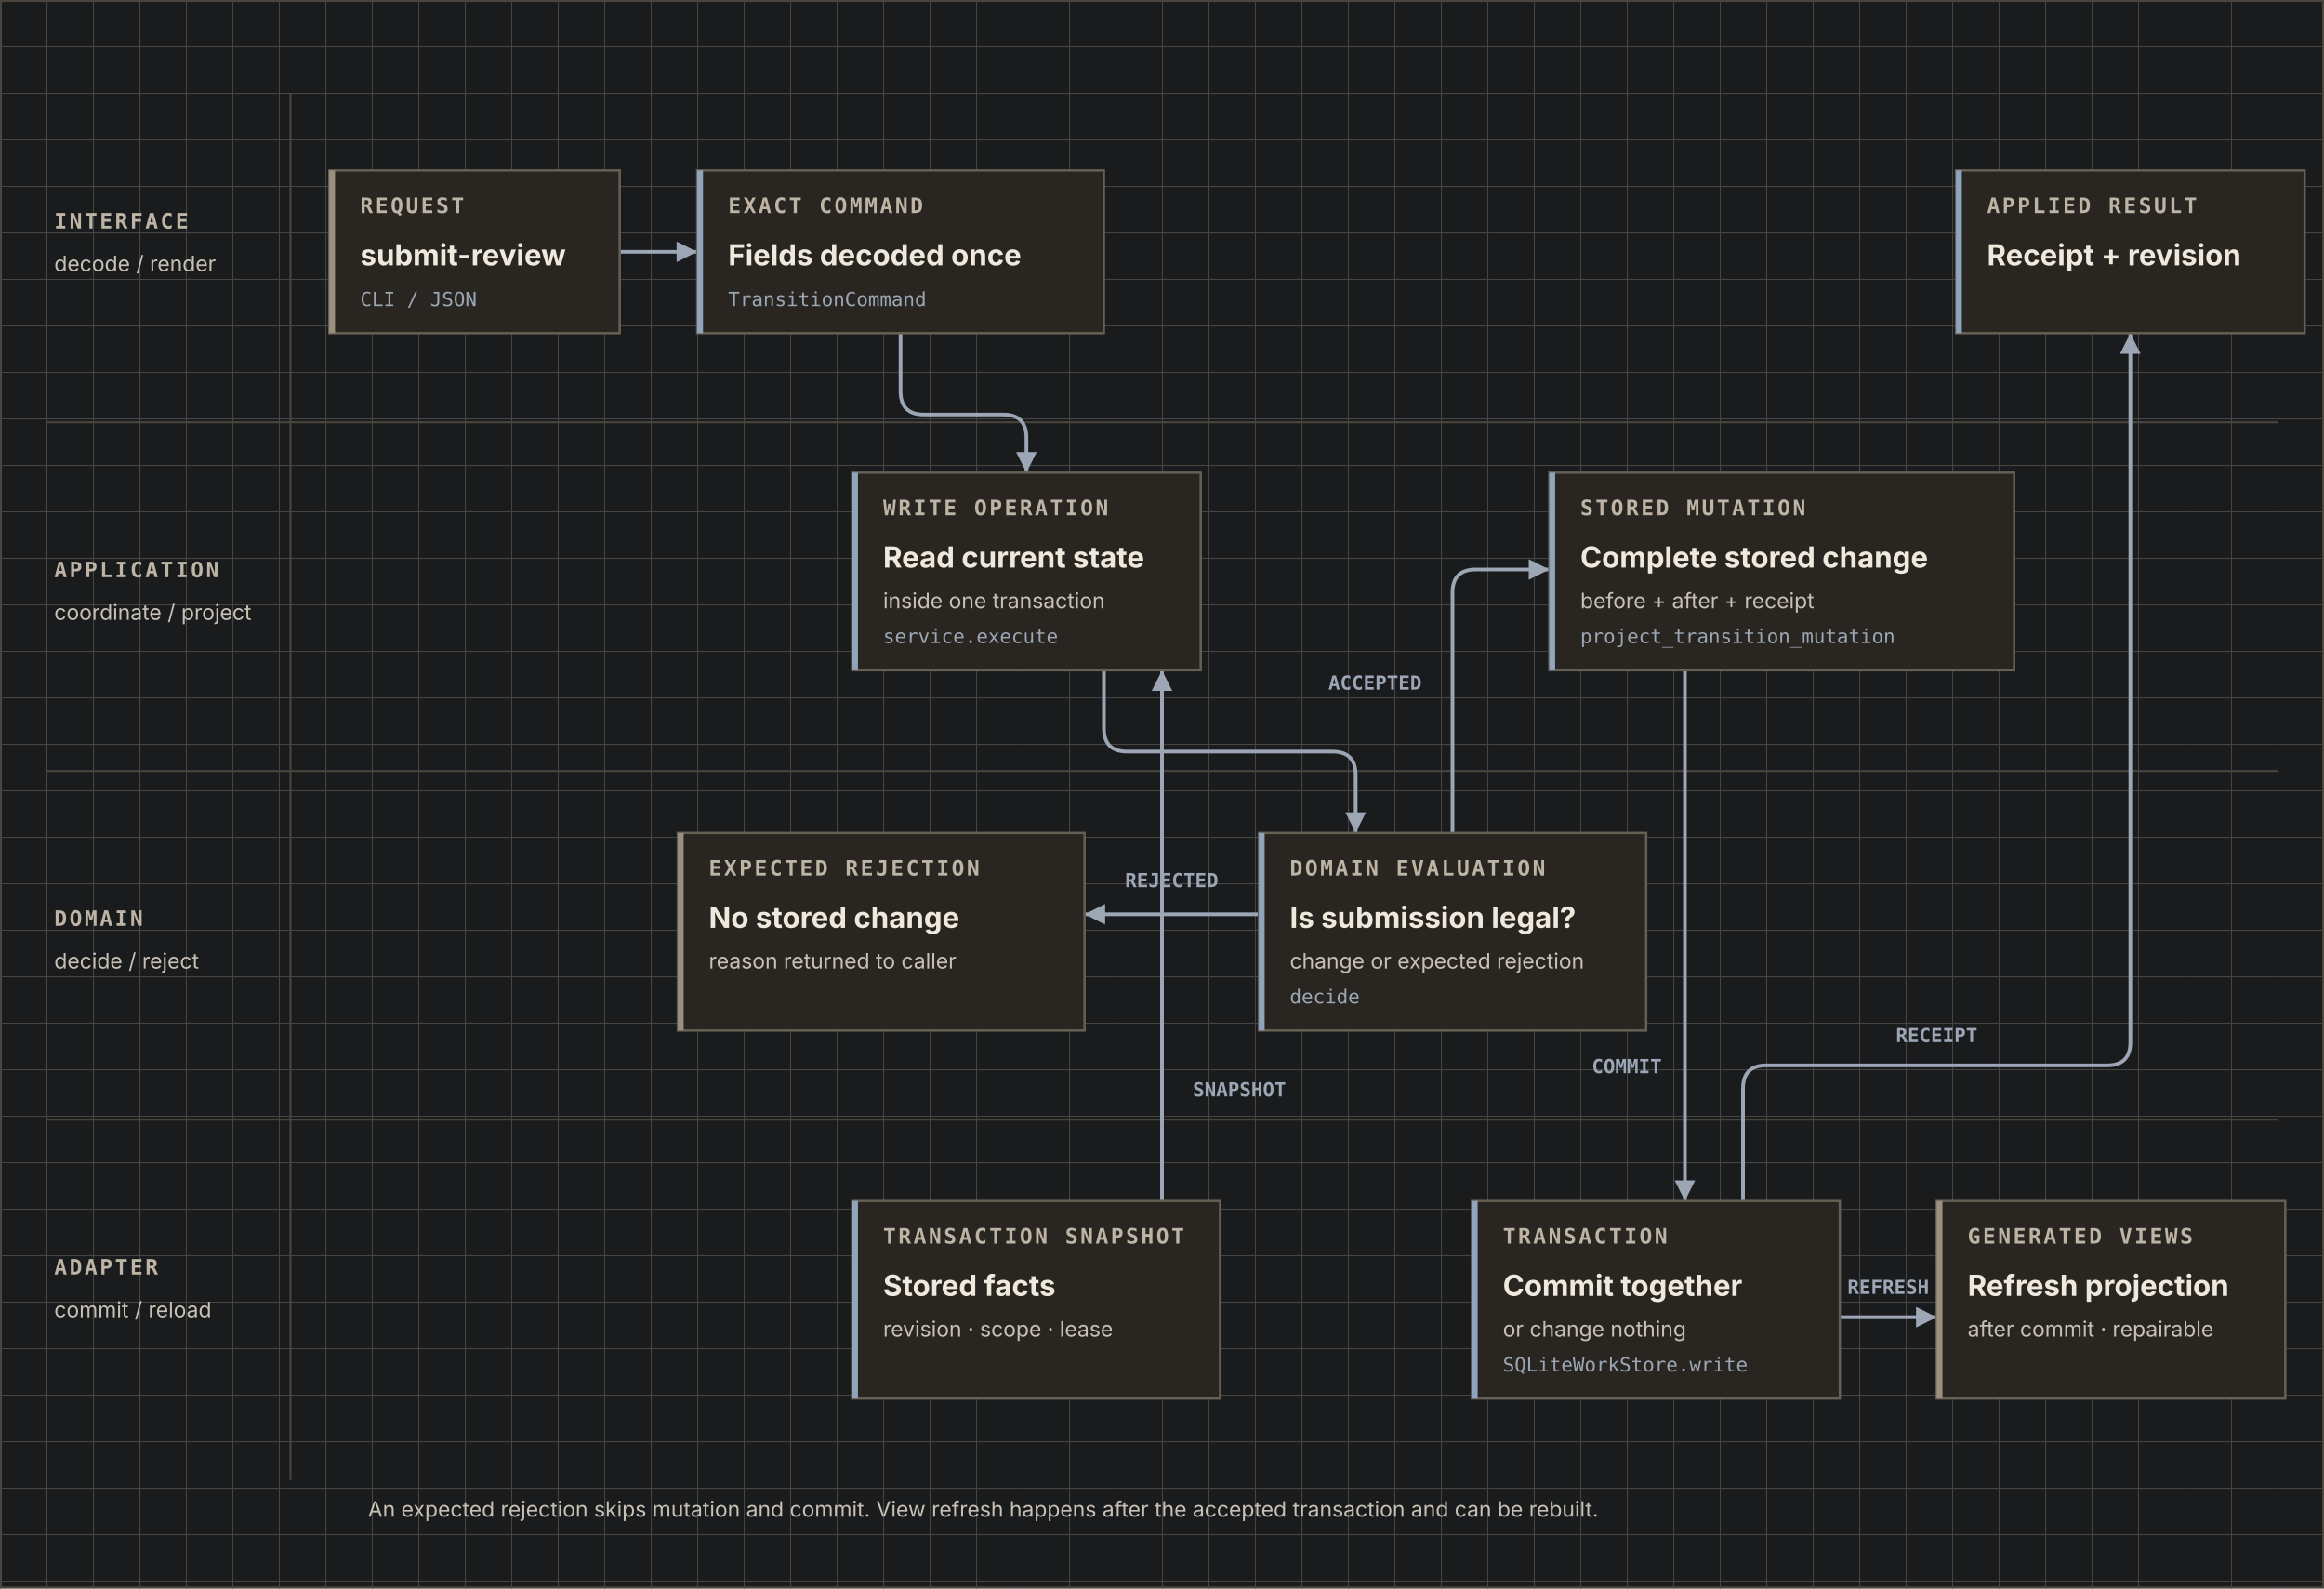
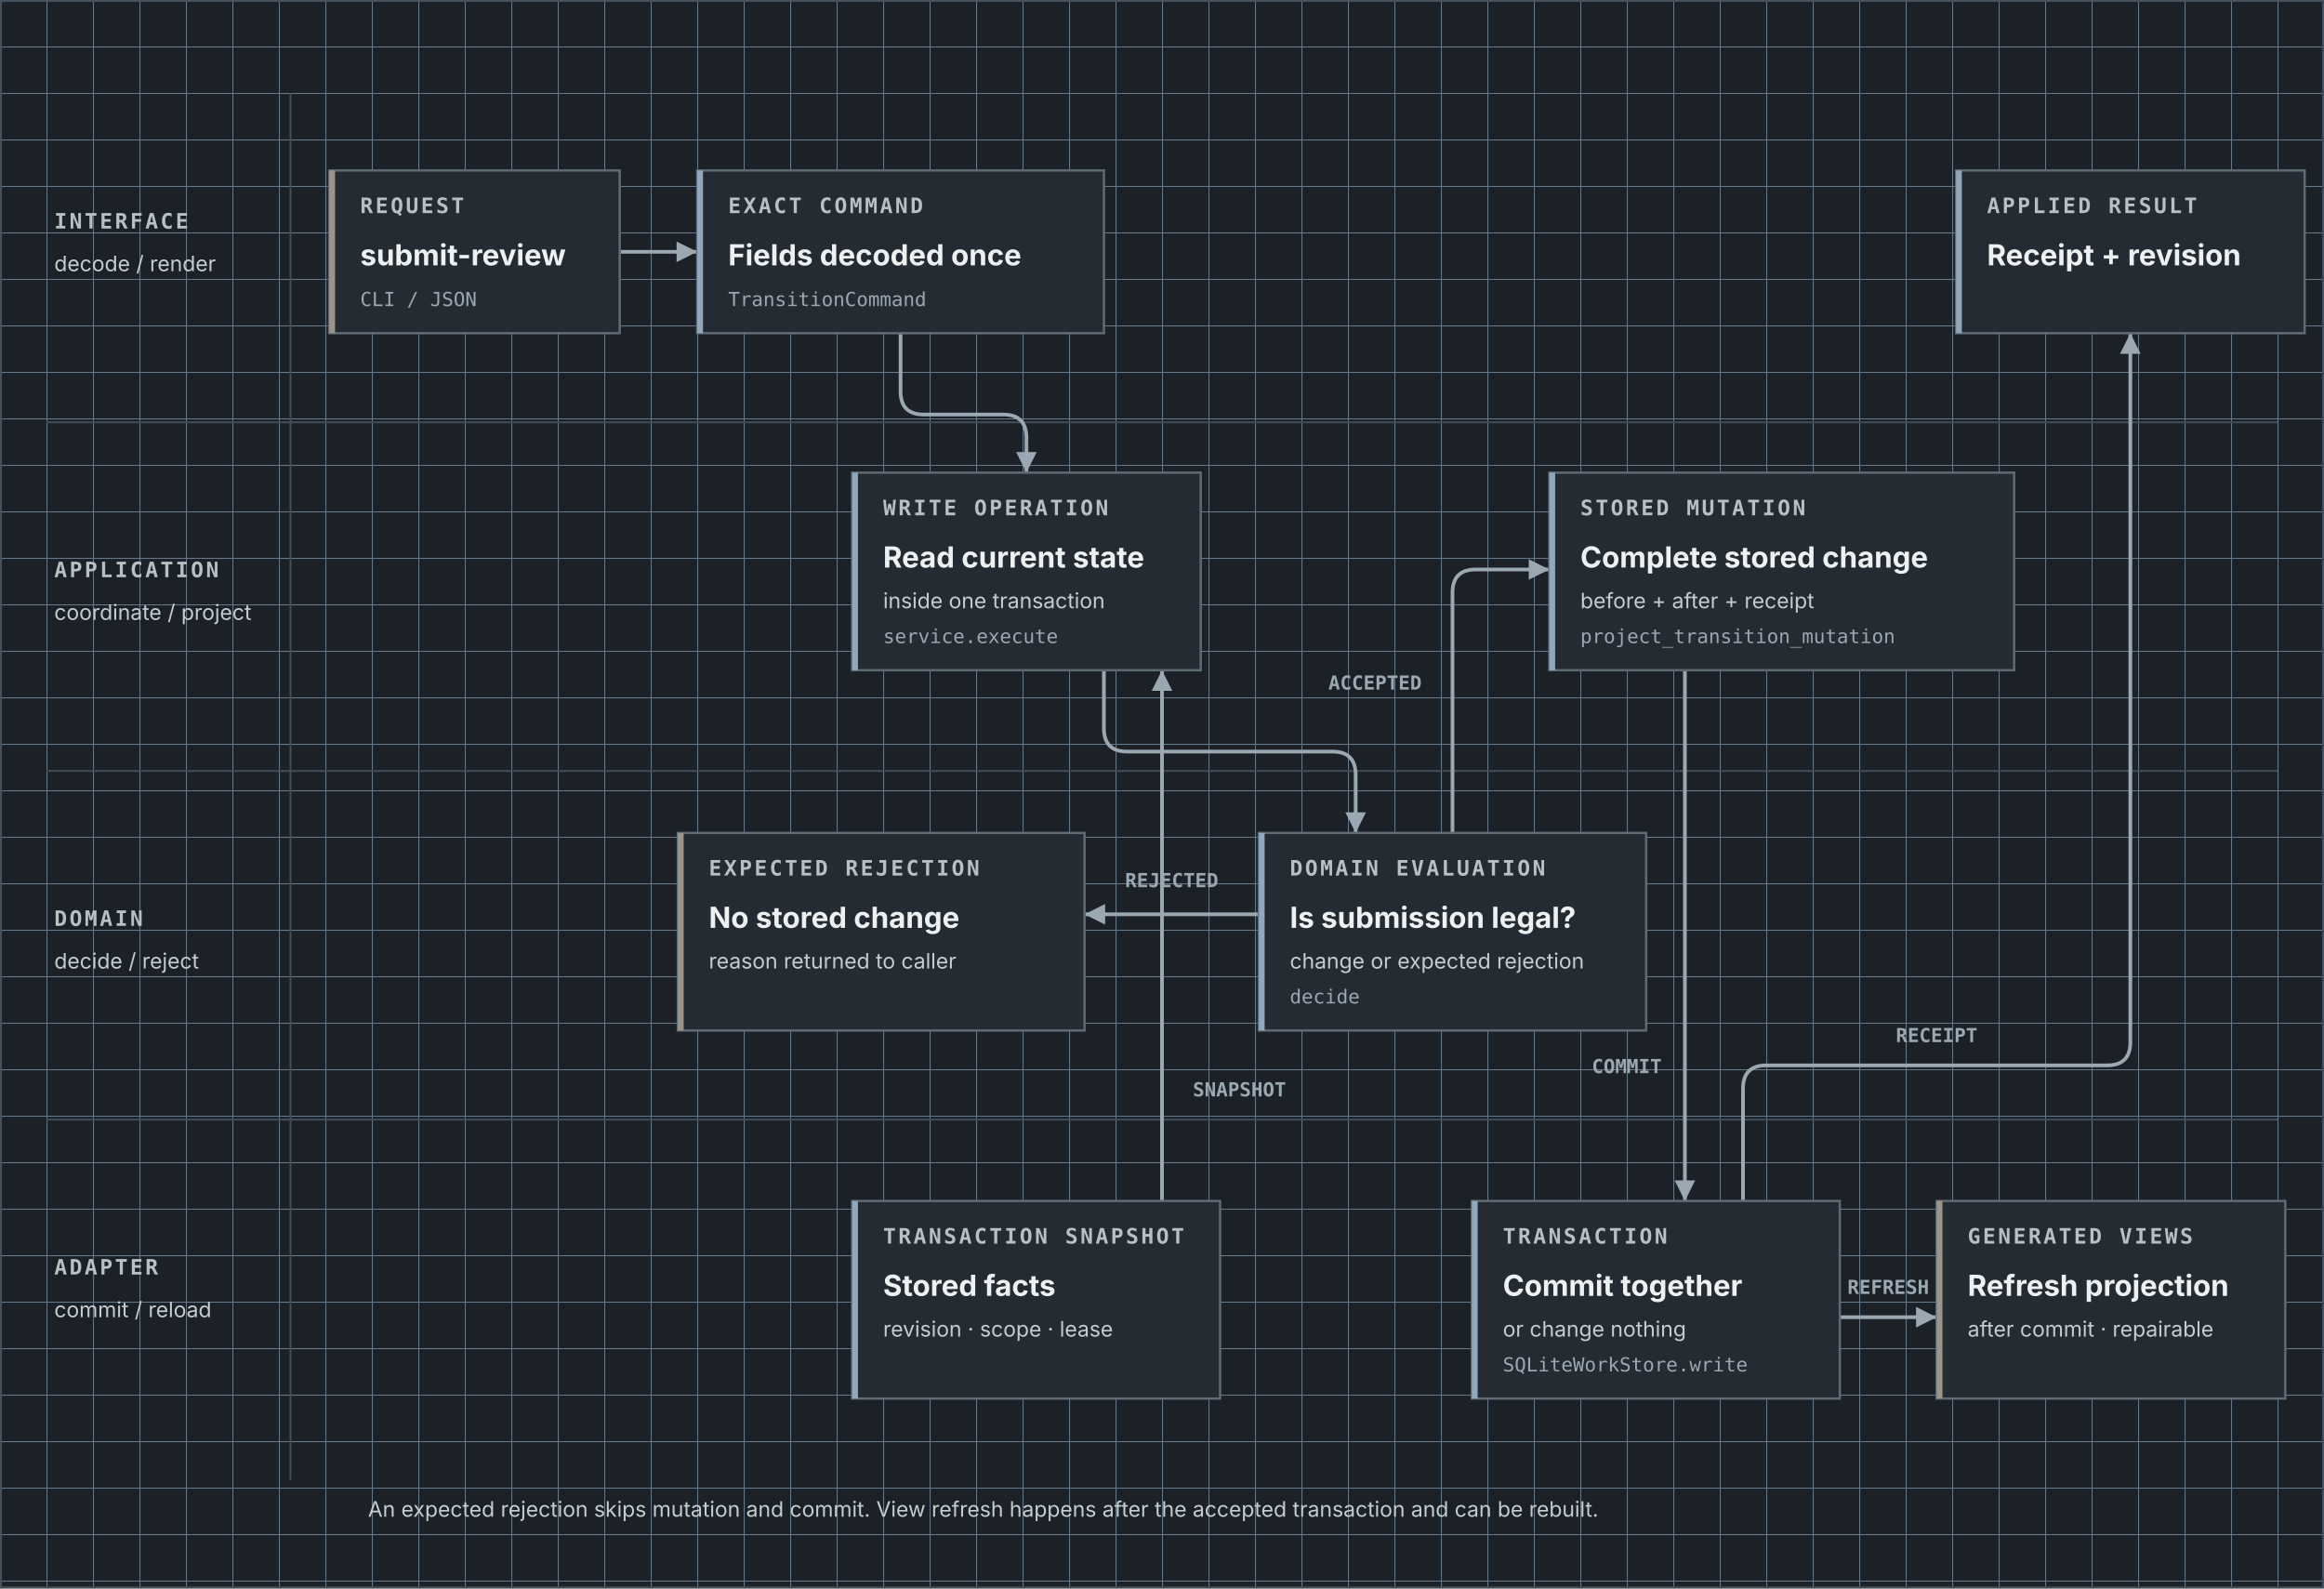
<svg xmlns="http://www.w3.org/2000/svg" role="img" aria-labelledby="title description" viewBox="0 0 1200 820">
  <defs>
    <pattern id="grid" width="24" height="24" patternUnits="userSpaceOnUse">
-       <path d="M24 0H0V24" fill="none" stroke="#454541" stroke-width="1" />
+       <path d="M24 0H0V24" fill="none" stroke="#65798b" stroke-width="1" />
    </pattern>
    <marker id="arrow" viewBox="0 0 10 10" refX="9" refY="5" markerWidth="7" markerHeight="7" orient="auto">
-       <path d="M1 1L9 5L1 9Z" fill="#9ca6b5" />
+       <path d="M1 1L9 5L1 9Z" fill="#9ba8b1" />
    </marker>
    <style>
-       text { font-family: ui-sans-serif, system-ui, -apple-system, BlinkMacSystemFont, "Segoe UI", sans-serif; fill: #eee8dd; }
+       text { font-family: ui-sans-serif, system-ui, -apple-system, BlinkMacSystemFont, "Segoe UI", sans-serif; fill: #edf1f2; }
      .section-label, .box-label, .box-meta, .connector-label, .note-meta { font-family: ui-monospace, SFMono-Regular, Menlo, monospace; }
-       .section-label, .box-label { font-size: 11px; font-weight: 700; letter-spacing: 0.11em; fill: #bdb4a6; }
-       .section-subtitle { font-size: 11px; fill: #c8c0b4; }
-       .guide { stroke: #4a453c; stroke-width: 1; }
-       .connector { fill: none; stroke: #9ca6b5; stroke-width: 1.9; stroke-linecap: round; }
-       .connector-label { font-size: 10px; font-weight: 700; fill: #9ca6b5; }
-       .box { fill: #292621; stroke: #665f54; stroke-width: 1.2; }
+       .section-label, .box-label { font-size: 11px; font-weight: 700; letter-spacing: 0.11em; fill: #b7c0c5; }
+       .section-subtitle { font-size: 11px; fill: #c5cdd0; }
+       .guide { stroke: #414c55; stroke-width: 1; }
+       .connector { fill: none; stroke: #9ba8b1; stroke-width: 1.9; stroke-linecap: round; }
+       .connector-label { font-size: 10px; font-weight: 700; fill: #9ba8b1; }
+       .box { fill: #242b32; stroke: #5e6a74; stroke-width: 1.2; }
      .box-title { font-size: 15px; font-weight: 700; }
-       .box-body { font-size: 11px; fill: #c8c0b4; }
-       .box-meta { font-size: 10px; fill: #9ca6b5; }
-       .note { fill: #c8c0b4; }
-       .note-meta { font-weight: 700; letter-spacing: 0.08em; fill: #bdb4a6; }
+       .box-body { font-size: 11px; fill: #c5cdd0; }
+       .box-meta { font-size: 10px; fill: #9ba8b1; }
+       .note { fill: #c5cdd0; }
+       .note-meta { font-weight: 700; letter-spacing: 0.08em; fill: #b7c0c5; }
    </style>
  </defs>
-   <rect width="1200" height="820" fill="#191b1d" />
+   <rect width="1200" height="820" fill="#1c2127" />
  <rect width="1200" height="820" fill="url(#grid)" />
  <text x="28" y="118" class="section-label">INTERFACE</text>
  <text x="28" y="140" class="section-subtitle">decode / render</text>
  <text x="28" y="298" class="section-label">APPLICATION</text>
  <text x="28" y="320" class="section-subtitle">coordinate / project</text>
  <text x="28" y="478" class="section-label">DOMAIN</text>
  <text x="28" y="500" class="section-subtitle">decide / reject</text>
  <text x="28" y="658" class="section-label">ADAPTER</text>
  <text x="28" y="680" class="section-subtitle">commit / reload</text>
  <line x1="150" y1="48" x2="150" y2="764" class="guide" />
  <line x1="24" y1="218" x2="1176" y2="218" class="guide" />
  <line x1="24" y1="398" x2="1176" y2="398" class="guide" />
  <line x1="24" y1="578" x2="1176" y2="578" class="guide" />
  <path d="M320 130L360 130" class="connector" marker-end="url(#arrow)" />
  <path d="M465 172L465 202Q465 214 477 214L518 214Q530 214 530 226L530 244" class="connector" marker-end="url(#arrow)" />
  <path d="M600 620L600 346" class="connector" marker-end="url(#arrow)" />
  <text x="640" y="566" text-anchor="middle" class="connector-label">SNAPSHOT</text>
  <path d="M570 346L570 376Q570 388 582 388L688 388Q700 388 700 400L700 430" class="connector" marker-end="url(#arrow)" />
  <path d="M650 472L560 472" class="connector" marker-end="url(#arrow)" />
  <text x="605" y="458" text-anchor="middle" class="connector-label">REJECTED</text>
  <path d="M750 430L750 306Q750 294 762 294L800 294" class="connector" marker-end="url(#arrow)" />
  <text x="710" y="356" text-anchor="middle" class="connector-label">ACCEPTED</text>
  <path d="M870 346L870 620" class="connector" marker-end="url(#arrow)" />
  <text x="840" y="554" text-anchor="middle" class="connector-label">COMMIT</text>
  <path d="M900 620L900 562Q900 550 912 550L1088 550Q1100 550 1100 538L1100 172" class="connector" marker-end="url(#arrow)" />
  <text x="1000" y="538" text-anchor="middle" class="connector-label">RECEIPT</text>
  <path d="M950 680L1000 680" class="connector" marker-end="url(#arrow)" />
  <text x="975" y="668" text-anchor="middle" class="connector-label">REFRESH</text>
  <rect x="170" y="88" width="150" height="84" class="box" />
-   <rect x="170" y="88" width="3" height="84" fill="#9b8f7e" />
+   <rect x="170" y="88" width="3" height="84" fill="#9b948b" />
  <text x="186" y="110" class="box-label">REQUEST</text>
  <text x="186" y="137" class="box-title">submit-review</text>
  <text x="186" y="158" class="box-meta">CLI / JSON</text>
  <rect x="360" y="88" width="210" height="84" class="box" />
-   <rect x="360" y="88" width="3" height="84" fill="#91a4bd" />
+   <rect x="360" y="88" width="3" height="84" fill="#91a7bb" />
  <text x="376" y="110" class="box-label">EXACT COMMAND</text>
  <text x="376" y="137" class="box-title">Fields decoded once</text>
  <text x="376" y="158" class="box-meta">TransitionCommand</text>
  <rect x="1010" y="88" width="180" height="84" class="box" />
-   <rect x="1010" y="88" width="3" height="84" fill="#91a4bd" />
+   <rect x="1010" y="88" width="3" height="84" fill="#91a7bb" />
  <text x="1026" y="110" class="box-label">APPLIED RESULT</text>
  <text x="1026" y="137" class="box-title">Receipt + revision</text>
  <rect x="440" y="244" width="180" height="102" class="box" />
-   <rect x="440" y="244" width="3" height="102" fill="#91a4bd" />
+   <rect x="440" y="244" width="3" height="102" fill="#91a7bb" />
  <text x="456" y="266" class="box-label">WRITE OPERATION</text>
  <text x="456" y="293" class="box-title">Read current state</text>
  <text x="456" y="314" class="box-body">inside one transaction</text>
  <text x="456" y="332" class="box-meta">service.execute</text>
  <rect x="800" y="244" width="240" height="102" class="box" />
-   <rect x="800" y="244" width="3" height="102" fill="#91a4bd" />
+   <rect x="800" y="244" width="3" height="102" fill="#91a7bb" />
  <text x="816" y="266" class="box-label">STORED MUTATION</text>
  <text x="816" y="293" class="box-title">Complete stored change</text>
  <text x="816" y="314" class="box-body">before + after + receipt</text>
  <text x="816" y="332" class="box-meta">project_transition_mutation</text>
  <rect x="350" y="430" width="210" height="102" class="box" />
-   <rect x="350" y="430" width="3" height="102" fill="#9b8f7e" />
+   <rect x="350" y="430" width="3" height="102" fill="#9b948b" />
  <text x="366" y="452" class="box-label">EXPECTED REJECTION</text>
  <text x="366" y="479" class="box-title">No stored change</text>
  <text x="366" y="500" class="box-body">reason returned to caller</text>
  <rect x="650" y="430" width="200" height="102" class="box" />
-   <rect x="650" y="430" width="3" height="102" fill="#91a4bd" />
+   <rect x="650" y="430" width="3" height="102" fill="#91a7bb" />
  <text x="666" y="452" class="box-label">DOMAIN EVALUATION</text>
  <text x="666" y="479" class="box-title">Is submission legal?</text>
  <text x="666" y="500" class="box-body">change or expected rejection</text>
  <text x="666" y="518" class="box-meta">decide</text>
  <rect x="440" y="620" width="190" height="102" class="box" />
-   <rect x="440" y="620" width="3" height="102" fill="#91a4bd" />
+   <rect x="440" y="620" width="3" height="102" fill="#91a7bb" />
  <text x="456" y="642" class="box-label">TRANSACTION SNAPSHOT</text>
  <text x="456" y="669" class="box-title">Stored facts</text>
  <text x="456" y="690" class="box-body">revision · scope · lease</text>
  <rect x="760" y="620" width="190" height="102" class="box" />
-   <rect x="760" y="620" width="3" height="102" fill="#91a4bd" />
+   <rect x="760" y="620" width="3" height="102" fill="#91a7bb" />
  <text x="776" y="642" class="box-label">TRANSACTION</text>
  <text x="776" y="669" class="box-title">Commit together</text>
  <text x="776" y="690" class="box-body">or change nothing</text>
  <text x="776" y="708" class="box-meta">SQLiteWorkStore.write</text>
  <rect x="1000" y="620" width="180" height="102" class="box" />
-   <rect x="1000" y="620" width="3" height="102" fill="#9b8f7e" />
+   <rect x="1000" y="620" width="3" height="102" fill="#9b948b" />
  <text x="1016" y="642" class="box-label">GENERATED VIEWS</text>
  <text x="1016" y="669" class="box-title">Refresh projection</text>
  <text x="1016" y="690" class="box-body">after commit · repairable</text>
  <text x="190" y="783" text-anchor="start" font-size="11" class="note">An expected rejection skips mutation and commit. View refresh happens after the accepted transaction and can be rebuilt.</text>
-   <rect x="0.5" y="0.5" width="1199" height="819" fill="none" stroke="#4b463d" />
+   <rect x="0.5" y="0.5" width="1199" height="819" fill="none" stroke="#45515c" />
</svg>
